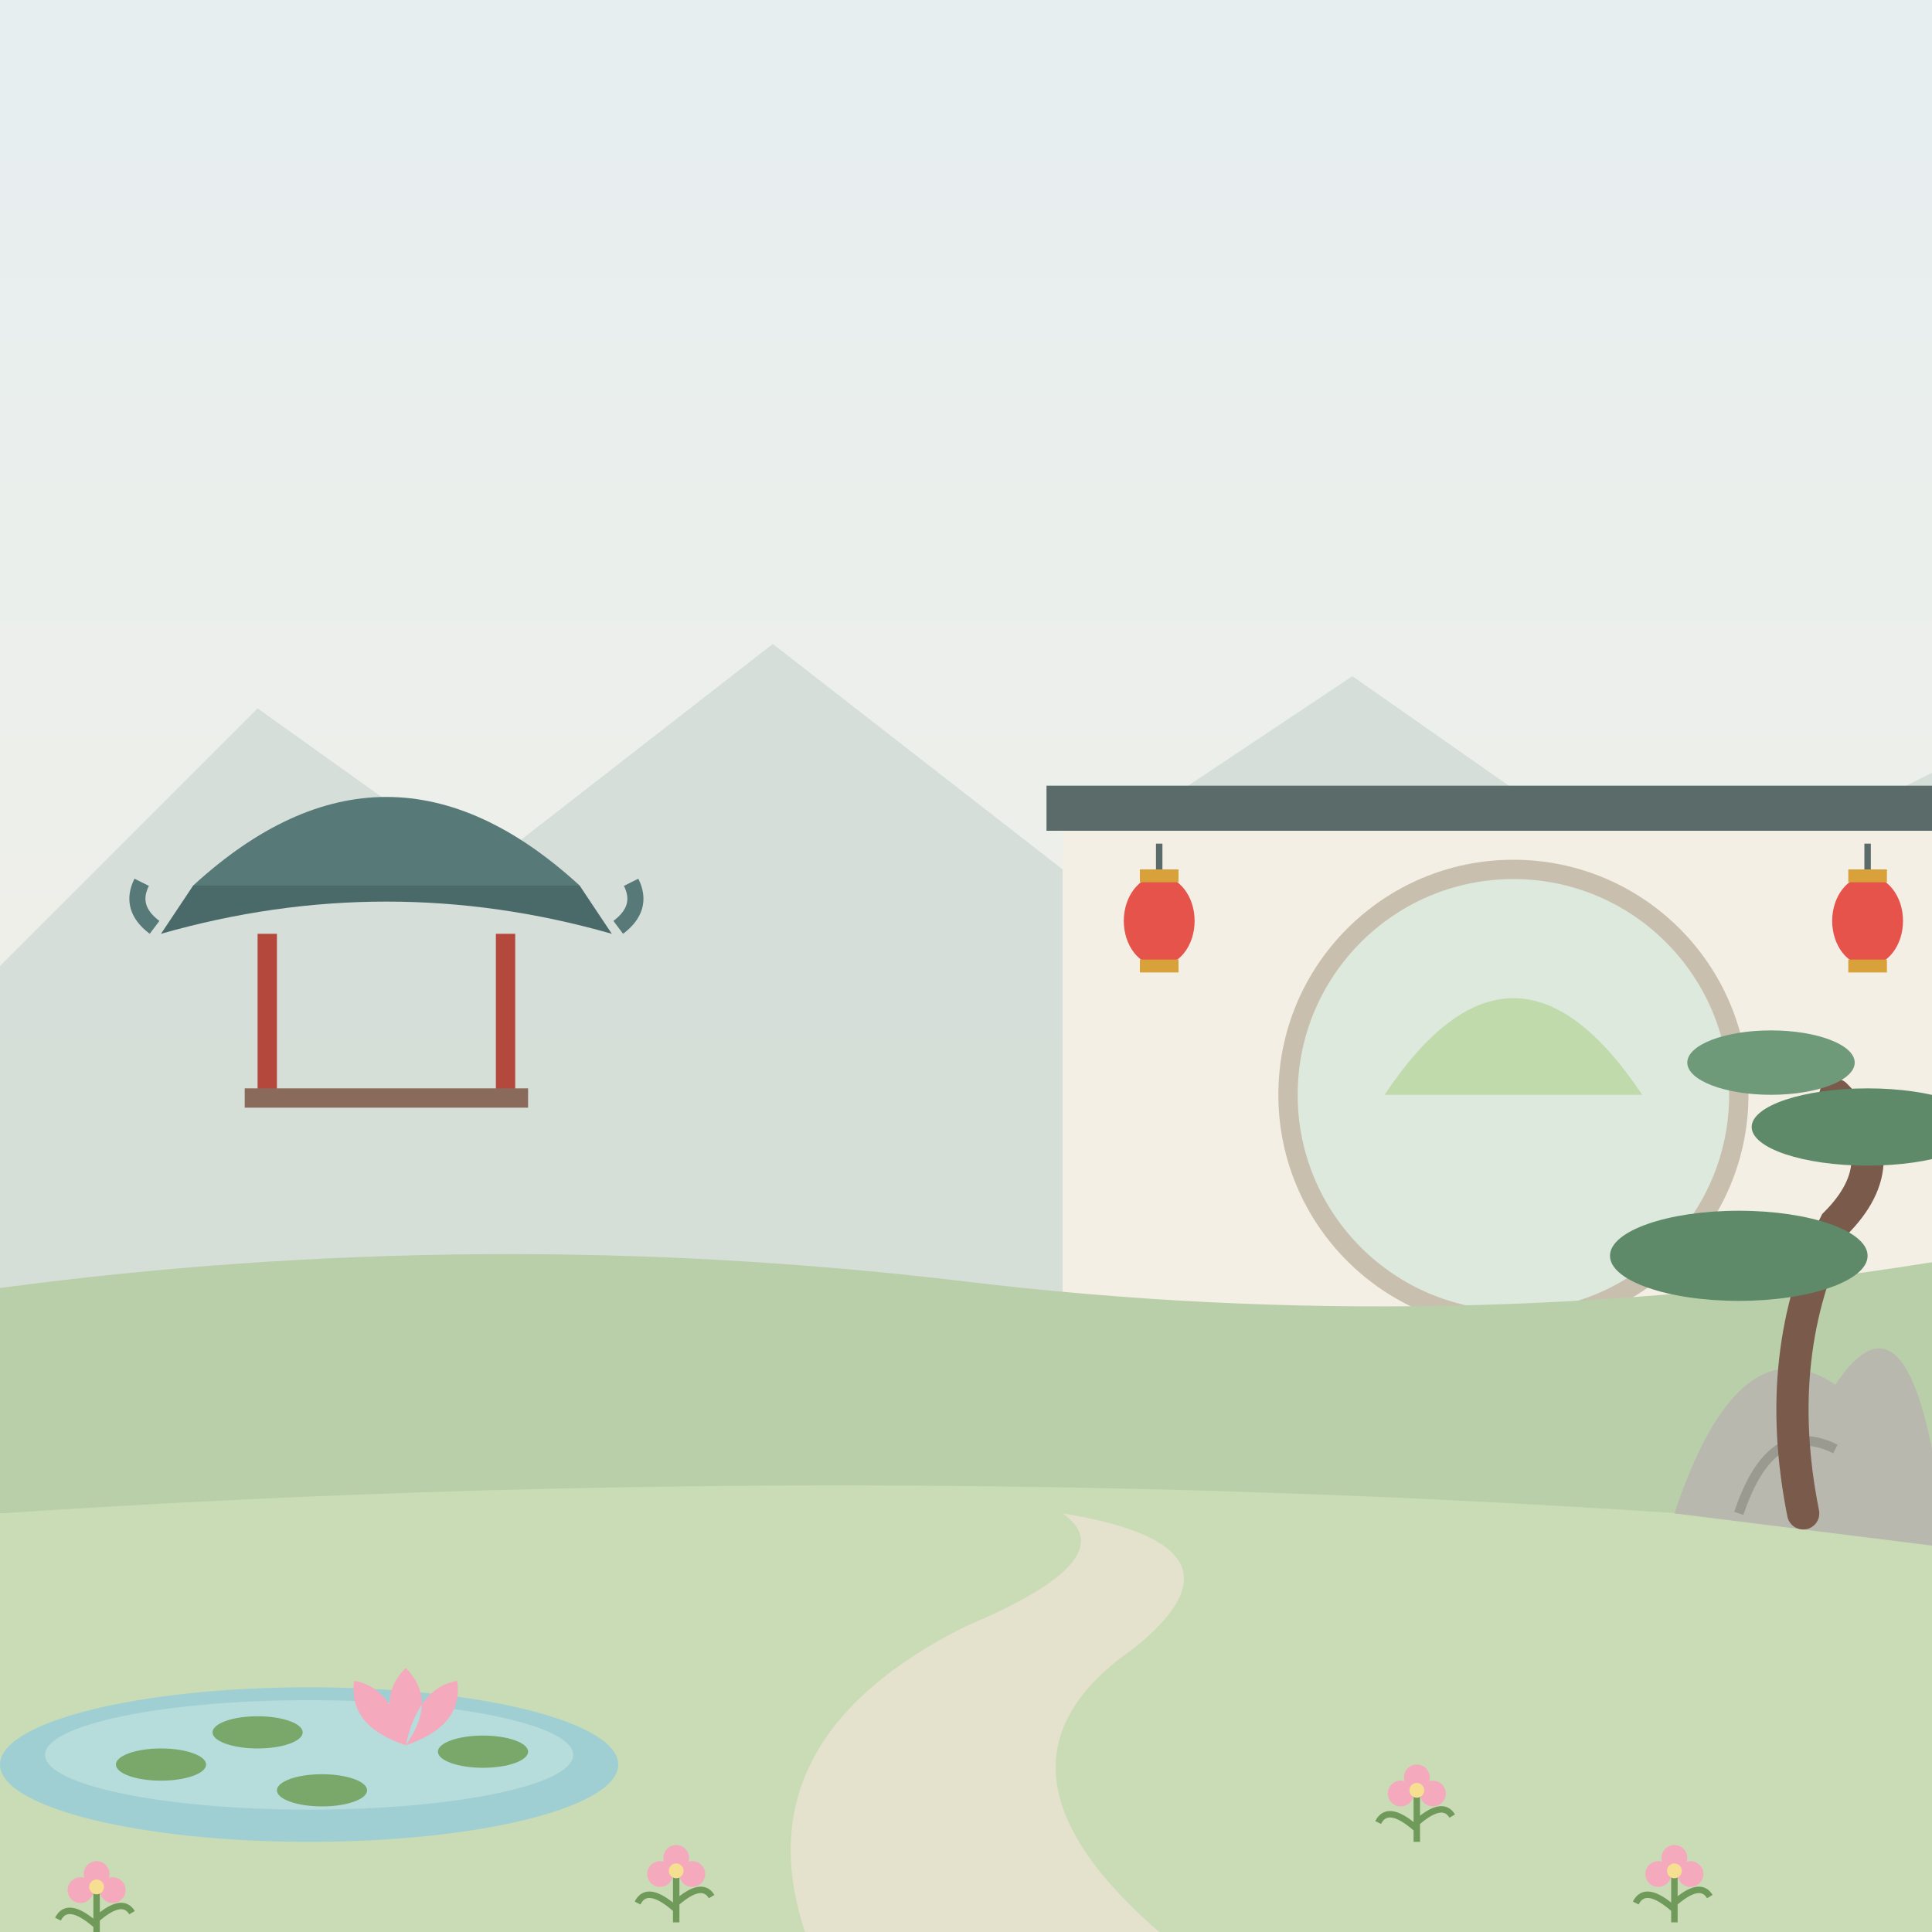
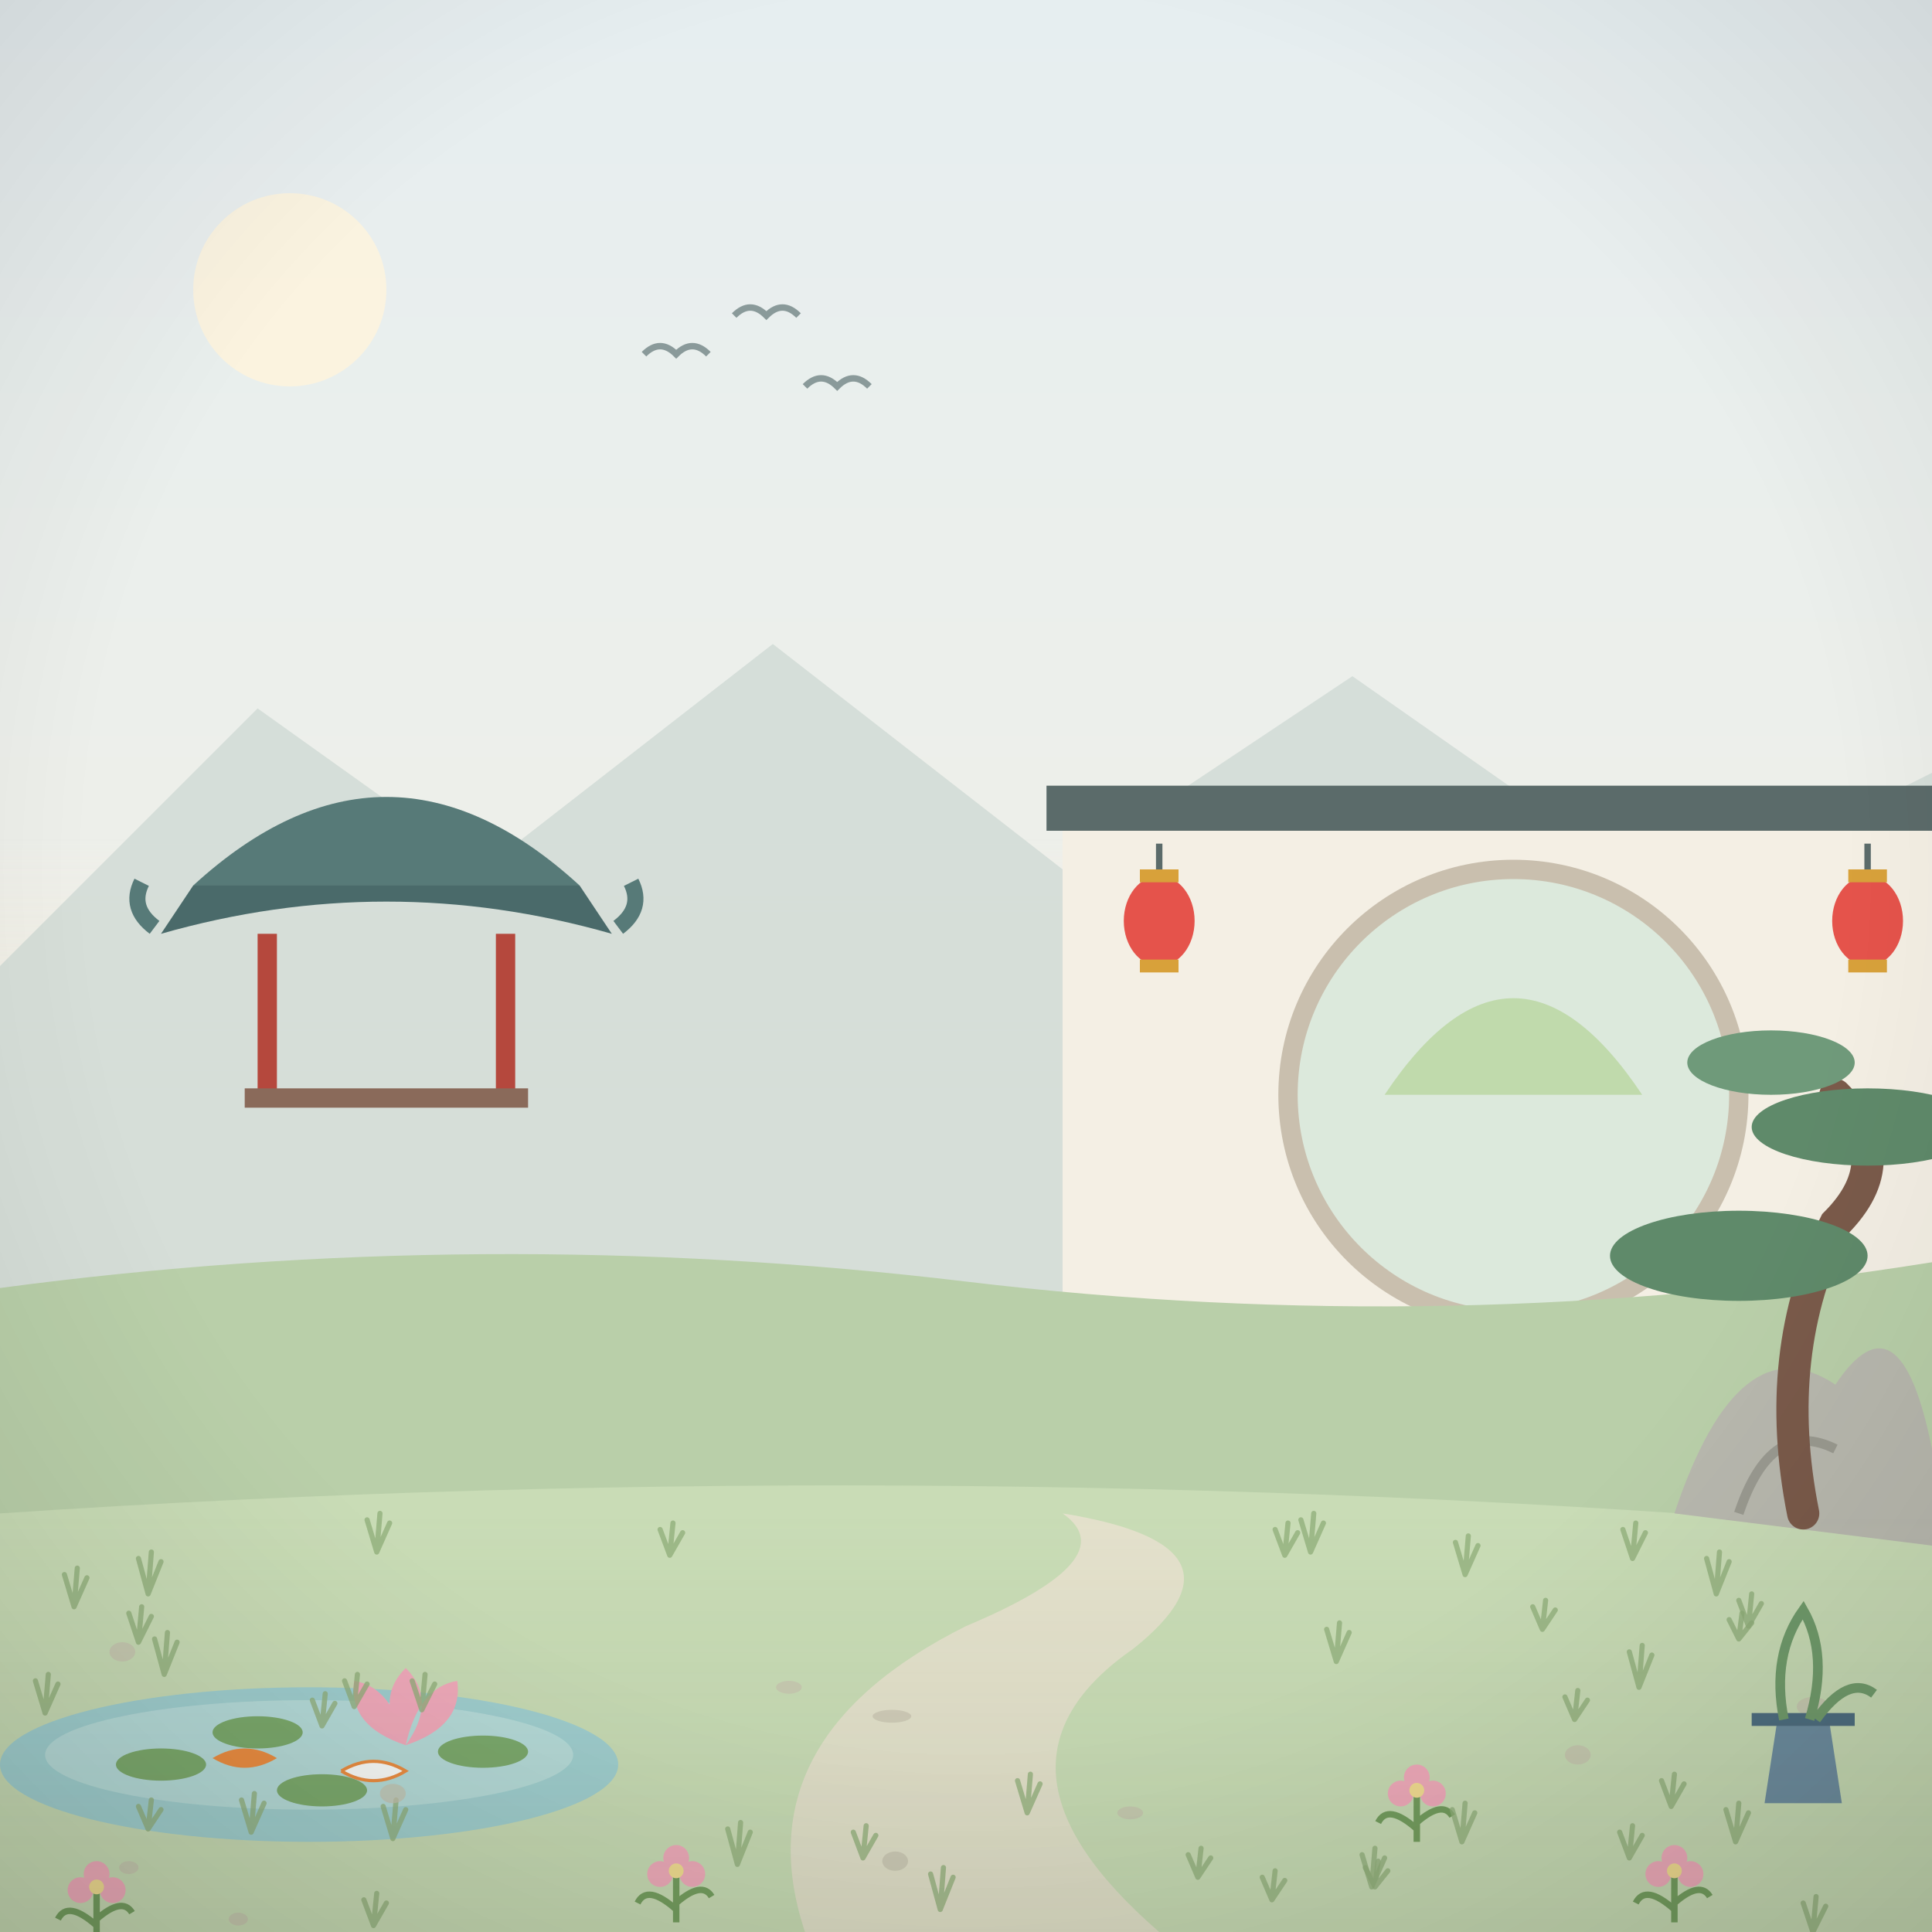
<svg xmlns="http://www.w3.org/2000/svg" viewBox="0 0 600 600" preserveAspectRatio="xMidYMid slice">
  <defs>
    <linearGradient id="sky" x2="0" y2="1">
      <stop offset="0" stop-color="#e6eef0" />
      <stop offset="1" stop-color="#f7f1e2" />
    </linearGradient>
  </defs>
  <path fill="url(#sky)" d="M0 0h600v600H0z" />
+   <circle cx="90" cy="90" r="30" fill="#fff4dc" opacity=".8" />
+   <path d="M200 110q5-5 10 0q5-5 10 0" fill="none" stroke="#8a9a9a" stroke-width="2" />
+   <path d="M228 98q5-5 10 0q5-5 10 0" fill="none" stroke="#8a9a9a" stroke-width="2" />
+   <path d="M250 120q5-5 10 0q5-5 10 0" fill="none" stroke="#8a9a9a" stroke-width="2" />
+   <defs>
+     <linearGradient id="hz" x2="0" y2="1">
+       <stop offset="0" stop-color="#f3f0e6" stop-opacity="0" />
+       <stop offset=".5" stop-color="#f3f0e6" stop-opacity="0.6" />
+       <stop offset="1" stop-color="#f3f0e6" stop-opacity="0" />
+     </linearGradient>
+   </defs>
+   <rect x="0" y="260" width="600" height="80" fill="url(#hz)" />
  <path d="M0 300L80 220L150 270L240 200L330 270L420 210L520 280L600 240V600H0Z" fill="#cfd9d4" opacity=".8" />
  <g transform="translate(120 330)">
    <rect x="-40" y="-40" width="6" height="50" fill="#b5483d" />
    <rect x="34" y="-40" width="6" height="50" fill="#b5483d" />
    <path d="M-70-40Q0-60 70-40L60-55Q0-75-60-55Z" fill="#4a6a6a" />
    <path d="M-60-55Q0-110 60-55Z" fill="#577a78" />
    <path d="M-72-42q-8-6-4-14M72-42q8-6 4-14" stroke="#577a78" stroke-width="5" fill="none" />
    <rect x="-44" y="8" width="88" height="6" fill="#8a6a5a" />
  </g>
  <path d="M330 250H600V420H330Z" fill="#f4efe4" />
  <path d="M325 244H605V258H325Z" fill="#5b6b6a" />
  <circle cx="470" cy="340" r="70" fill="#dce9dc" />
  <circle cx="470" cy="340" r="70" fill="none" stroke="#c9bfae" stroke-width="6" />
  <path d="M430 340q40-60 80 0" fill="#b9d6a0" opacity=".8" />
  <path d="M0 400Q150 380 300 398T600 392V600H0Z" fill="#b9cfa9" />
  <path d="M0 470Q300 450 600 476V600H0Z" fill="#c9dcb6" />
  <path d="M250 600Q230 540 300 505Q350 484 330 470Q392 480 352 512Q300 548 360 600Z" fill="#e9e2d0" opacity=".85" />
  <ellipse cx="96" cy="548" rx="96" ry="24" fill="#9fcfd2" />
  <ellipse cx="96" cy="545" rx="82" ry="17" fill="#b6dcdc" />
  <ellipse cx="50" cy="548" rx="14" ry="5" fill="#79a86a" />
  <ellipse cx="100" cy="556" rx="14" ry="5" fill="#79a86a" />
  <ellipse cx="150" cy="544" rx="14" ry="5" fill="#79a86a" />
  <ellipse cx="80" cy="538" rx="14" ry="5" fill="#79a86a" />
  <g transform="translate(126 542)">
    <path d="M0 0q-10-14 0-24q10 10 0 24M0 0q-18-6-16-20q12 2 16 20M0 0q18-6 16-20q-12 2-16 20" fill="#f4a9bd" />
  </g>
  <path d="M520 470q20-60 50-40q20-30 30 20v30z" fill="#b8b8ae" />
  <path d="M540 470q10-30 30-20" stroke="#9a9a90" stroke-width="3" fill="none" />
  <g transform="translate(560 400)">
    <path d="M0 70Q-10 20 10-20Q30-40 10-60" fill="none" stroke="#7a5a4a" stroke-width="10" stroke-linecap="round" />
    <ellipse cx="-20" cy="-10" rx="40" ry="14" fill="#5f8a6a" />
    <ellipse cx="20" cy="-50" rx="36" ry="12" fill="#5f8a6a" />
    <ellipse cx="-10" cy="-70" rx="26" ry="10" fill="#6f9a7a" />
  </g>
  <g transform="translate(360 262)">
    <path d="M0 0v10" stroke="#5b6b6a" stroke-width="2" />
    <ellipse cx="0" cy="24" rx="11" ry="14" fill="#e5534b" />
    <rect x="-6" y="8" width="12" height="4" fill="#d8a13a" />
    <rect x="-6" y="36" width="12" height="4" fill="#d8a13a" />
  </g>
  <g transform="translate(580 262)">
    <path d="M0 0v10" stroke="#5b6b6a" stroke-width="2" />
    <ellipse cx="0" cy="24" rx="11" ry="14" fill="#e5534b" />
    <rect x="-6" y="8" width="12" height="4" fill="#d8a13a" />
    <rect x="-6" y="36" width="12" height="4" fill="#d8a13a" />
  </g>
  <g transform="translate(210 585)">
    <path d="M0 12V-4M0 8q-9-8-12-2M0 6q8-7 11-2" fill="none" stroke="#6f9a5a" stroke-width="2" />
    <g fill="#f4a9bd">
      <circle cy="-8" r="4" />
      <circle cx="-5" cy="-3" r="4" />
      <circle cx="5" cy="-3" r="4" />
    </g>
    <circle cy="-4" r="2.3" fill="#f7df91" />
  </g>
  <g transform="translate(440 560)">
    <path d="M0 12V-4M0 8q-9-8-12-2M0 6q8-7 11-2" fill="none" stroke="#6f9a5a" stroke-width="2" />
    <g fill="#f4a9bd">
      <circle cy="-8" r="4" />
      <circle cx="-5" cy="-3" r="4" />
      <circle cx="5" cy="-3" r="4" />
    </g>
    <circle cy="-4" r="2.3" fill="#f7df91" />
  </g>
  <g transform="translate(520 585)">
    <path d="M0 12V-4M0 8q-9-8-12-2M0 6q8-7 11-2" fill="none" stroke="#6f9a5a" stroke-width="2" />
    <g fill="#f4a9bd">
      <circle cy="-8" r="4" />
      <circle cx="-5" cy="-3" r="4" />
      <circle cx="5" cy="-3" r="4" />
    </g>
    <circle cy="-4" r="2.3" fill="#f7df91" />
  </g>
  <g transform="translate(30 590)">
    <path d="M0 12V-4M0 8q-9-8-12-2M0 6q8-7 11-2" fill="none" stroke="#6f9a5a" stroke-width="2" />
    <g fill="#f4a9bd">
      <circle cy="-8" r="4" />
      <circle cx="-5" cy="-3" r="4" />
      <circle cx="5" cy="-3" r="4" />
    </g>
    <circle cy="-4" r="2.3" fill="#f7df91" />
  </g>
+   <g transform="translate(96 546)">
+     <path d="M-30 0q10-6 20 0q-10 6-20 0" fill="#f08a3c" />
+     <path d="M10 4q10-6 20 0q-10 6-20 0" fill="#fff" stroke="#f08a3c" />
+   </g>
+   <path d="M415 516l-3-10M415 516l1-12M415 516l4-9" stroke="#8fae78" stroke-width="1.6" stroke-linecap="round" opacity=".75" />
+   <path d="M78 569l-3-10M78 569l1-12M78 569l4-9" stroke="#8fae78" stroke-width="1.6" stroke-linecap="round" opacity=".75" />
+   <path d="M509 524l-3-11M509 524l1-13M509 524l4-10" stroke="#8fae78" stroke-width="1.6" stroke-linecap="round" opacity=".75" />
+   <path d="M122 571l-3-10M122 571l1-12M122 571l4-9" stroke="#8fae78" stroke-width="1.6" stroke-linecap="round" opacity=".75" />
+   <path d="M23 499l-3-10M23 499l1-12M23 499l4-9" stroke="#8fae78" stroke-width="1.6" stroke-linecap="round" opacity=".75" />
+   <path d="M110 530l-3-8M110 530l1-10M110 530l4-7" stroke="#8fae78" stroke-width="1.6" stroke-linecap="round" opacity=".75" />
+   <path d="M454 572l-3-10M454 572l1-12M454 572l4-9" stroke="#8fae78" stroke-width="1.6" stroke-linecap="round" opacity=".75" />
+   <path d="M51 520l-3-11M51 520l1-13M51 520l4-10" stroke="#8fae78" stroke-width="1.6" stroke-linecap="round" opacity=".75" />
+   <path d="M100 536l-3-8M100 536l1-10M100 536l4-7" stroke="#8fae78" stroke-width="1.6" stroke-linecap="round" opacity=".75" />
+   <path d="M563 600l-3-9M563 600l1-11M563 600l4-8" stroke="#8fae78" stroke-width="1.6" stroke-linecap="round" opacity=".75" />
+   <path d="M533 495l-3-11M533 495l1-13M533 495l4-10" stroke="#8fae78" stroke-width="1.6" stroke-linecap="round" opacity=".75" />
+   <path d="M455 489l-3-10M455 489l1-12M455 489l4-9" stroke="#8fae78" stroke-width="1.6" stroke-linecap="round" opacity=".75" />
+   <path d="M46 568l-3-7M46 568l1-9M46 568l4-6" stroke="#8fae78" stroke-width="1.6" stroke-linecap="round" opacity=".75" />
+   <path d="M395 590l-3-7M395 590l1-9M395 590l4-6" stroke="#8fae78" stroke-width="1.6" stroke-linecap="round" opacity=".75" />
+   <path d="M507 484l-3-9M507 484l1-11M507 484l4-8" stroke="#8fae78" stroke-width="1.6" stroke-linecap="round" opacity=".75" />
+   <path d="M506 577l-3-8M506 577l1-10M506 577l4-7" stroke="#8fae78" stroke-width="1.6" stroke-linecap="round" opacity=".75" />
+   <path d="M539 572l-3-10M539 572l1-12M539 572l4-9" stroke="#8fae78" stroke-width="1.6" stroke-linecap="round" opacity=".75" />
+   <path d="M319 563l-3-10M319 563l1-12M319 563l4-9" stroke="#8fae78" stroke-width="1.6" stroke-linecap="round" opacity=".75" />
+   <path d="M292 593l-3-11M292 593l1-13M292 593l4-10" stroke="#8fae78" stroke-width="1.6" stroke-linecap="round" opacity=".75" />
+   <path d="M14 532l-3-10M14 532l1-12M14 532l4-9" stroke="#8fae78" stroke-width="1.6" stroke-linecap="round" opacity=".75" />
+   <path d="M43 510l-3-9M43 510l1-11M43 510l4-8" stroke="#8fae78" stroke-width="1.6" stroke-linecap="round" opacity=".75" />
+   <path d="M399 483l-3-8M399 483l1-10M399 483l4-7" stroke="#8fae78" stroke-width="1.6" stroke-linecap="round" opacity=".75" />
+   <path d="M407 482l-3-10M407 482l1-12M407 482l4-9" stroke="#8fae78" stroke-width="1.6" stroke-linecap="round" opacity=".75" />
+   <path d="M229 579l-3-11M229 579l1-13M229 579l4-10" stroke="#8fae78" stroke-width="1.6" stroke-linecap="round" opacity=".75" />
+   <path d="M489 534l-3-7M489 534l1-9M489 534l4-6" stroke="#8fae78" stroke-width="1.6" stroke-linecap="round" opacity=".75" />
+   <path d="M46 495l-3-11M46 495l1-13M46 495l4-10" stroke="#8fae78" stroke-width="1.6" stroke-linecap="round" opacity=".75" />
+   <path d="M479 506l-3-7M479 506l1-9M479 506l4-6" stroke="#8fae78" stroke-width="1.6" stroke-linecap="round" opacity=".75" />
+   <path d="M117 482l-3-10M117 482l1-12M117 482l4-9" stroke="#8fae78" stroke-width="1.6" stroke-linecap="round" opacity=".75" />
+   <path d="M427 586l-3-6M427 586l1-8M427 586l4-5" stroke="#8fae78" stroke-width="1.6" stroke-linecap="round" opacity=".75" />
+   <path d="M208 483l-3-8M208 483l1-10M208 483l4-7" stroke="#8fae78" stroke-width="1.6" stroke-linecap="round" opacity=".75" />
+   <path d="M540 509l-3-6M540 509l1-8M540 509l4-5" stroke="#8fae78" stroke-width="1.6" stroke-linecap="round" opacity=".75" />
+   <path d="M372 583l-3-7M372 583l1-9M372 583l4-6" stroke="#8fae78" stroke-width="1.6" stroke-linecap="round" opacity=".75" />
+   <path d="M426 586l-3-10M426 586l1-12M426 586l4-9" stroke="#8fae78" stroke-width="1.6" stroke-linecap="round" opacity=".75" />
+   <path d="M268 577l-3-8M268 577l1-10M268 577l4-7" stroke="#8fae78" stroke-width="1.6" stroke-linecap="round" opacity=".75" />
+   <path d="M543 505l-3-8M543 505l1-10M543 505l4-7" stroke="#8fae78" stroke-width="1.6" stroke-linecap="round" opacity=".75" />
+   <path d="M131 531l-3-9M131 531l1-11M131 531l4-8" stroke="#8fae78" stroke-width="1.6" stroke-linecap="round" opacity=".75" />
+   <path d="M116 598l-3-8M116 598l1-10M116 598l4-7" stroke="#8fae78" stroke-width="1.6" stroke-linecap="round" opacity=".75" />
+   <path d="M519 561l-3-8M519 561l1-10M519 561l4-7" stroke="#8fae78" stroke-width="1.6" stroke-linecap="round" opacity=".75" />
+   <ellipse cx="278" cy="578" rx="4" ry="3" fill="#c8c2b0" opacity=".7" />
+   <ellipse cx="245" cy="524" rx="4" ry="2" fill="#c8c2b0" opacity=".7" />
+   <ellipse cx="40" cy="580" rx="3" ry="2" fill="#c8c2b0" opacity=".7" />
+   <ellipse cx="277" cy="533" rx="6" ry="2" fill="#c8c2b0" opacity=".7" />
+   <ellipse cx="38" cy="513" rx="4" ry="3" fill="#c8c2b0" opacity=".7" />
+   <ellipse cx="74" cy="596" rx="3" ry="2" fill="#c8c2b0" opacity=".7" />
+   <ellipse cx="563" cy="530" rx="5" ry="3" fill="#c8c2b0" opacity=".7" />
+   <ellipse cx="490" cy="545" rx="4" ry="3" fill="#c8c2b0" opacity=".7" />
+   <ellipse cx="351" cy="563" rx="4" ry="2" fill="#c8c2b0" opacity=".7" />
+   <ellipse cx="122" cy="557" rx="4" ry="3" fill="#c8c2b0" opacity=".7" />
+   <g transform="translate(560 560)">
+     <path d="M-12 0h24l-4-26h-16z" fill="#6a8aa0" />
+     <path d="M-16-26h32" stroke="#4a6a80" stroke-width="4" />
+     <path d="M-6-26q-4-20 6-34q8 14 2 34M4-26q10-14 18-8" stroke="#6f9a6a" stroke-width="3" fill="none" />
+   </g>
+   <defs>
+     <linearGradient id="gsh" x2="0" y2="1">
+       <stop offset="0" stop-color="#6a7a5a" stop-opacity="0" />
+       <stop offset="1" stop-color="#6a7a5a" stop-opacity="0.16" />
+     </linearGradient>
+     <radialGradient id="vig" cx=".5" cy=".45" r=".75">
+       <stop offset=".6" stop-color="#000" stop-opacity="0" />
+       <stop offset="1" stop-color="#000" stop-opacity=".12" />
+     </radialGradient>
+   </defs>
+   <path d="M0 470H600V600H0Z" fill="url(#gsh)" />
+   <rect width="600" height="600" fill="url(#vig)" />
</svg>
